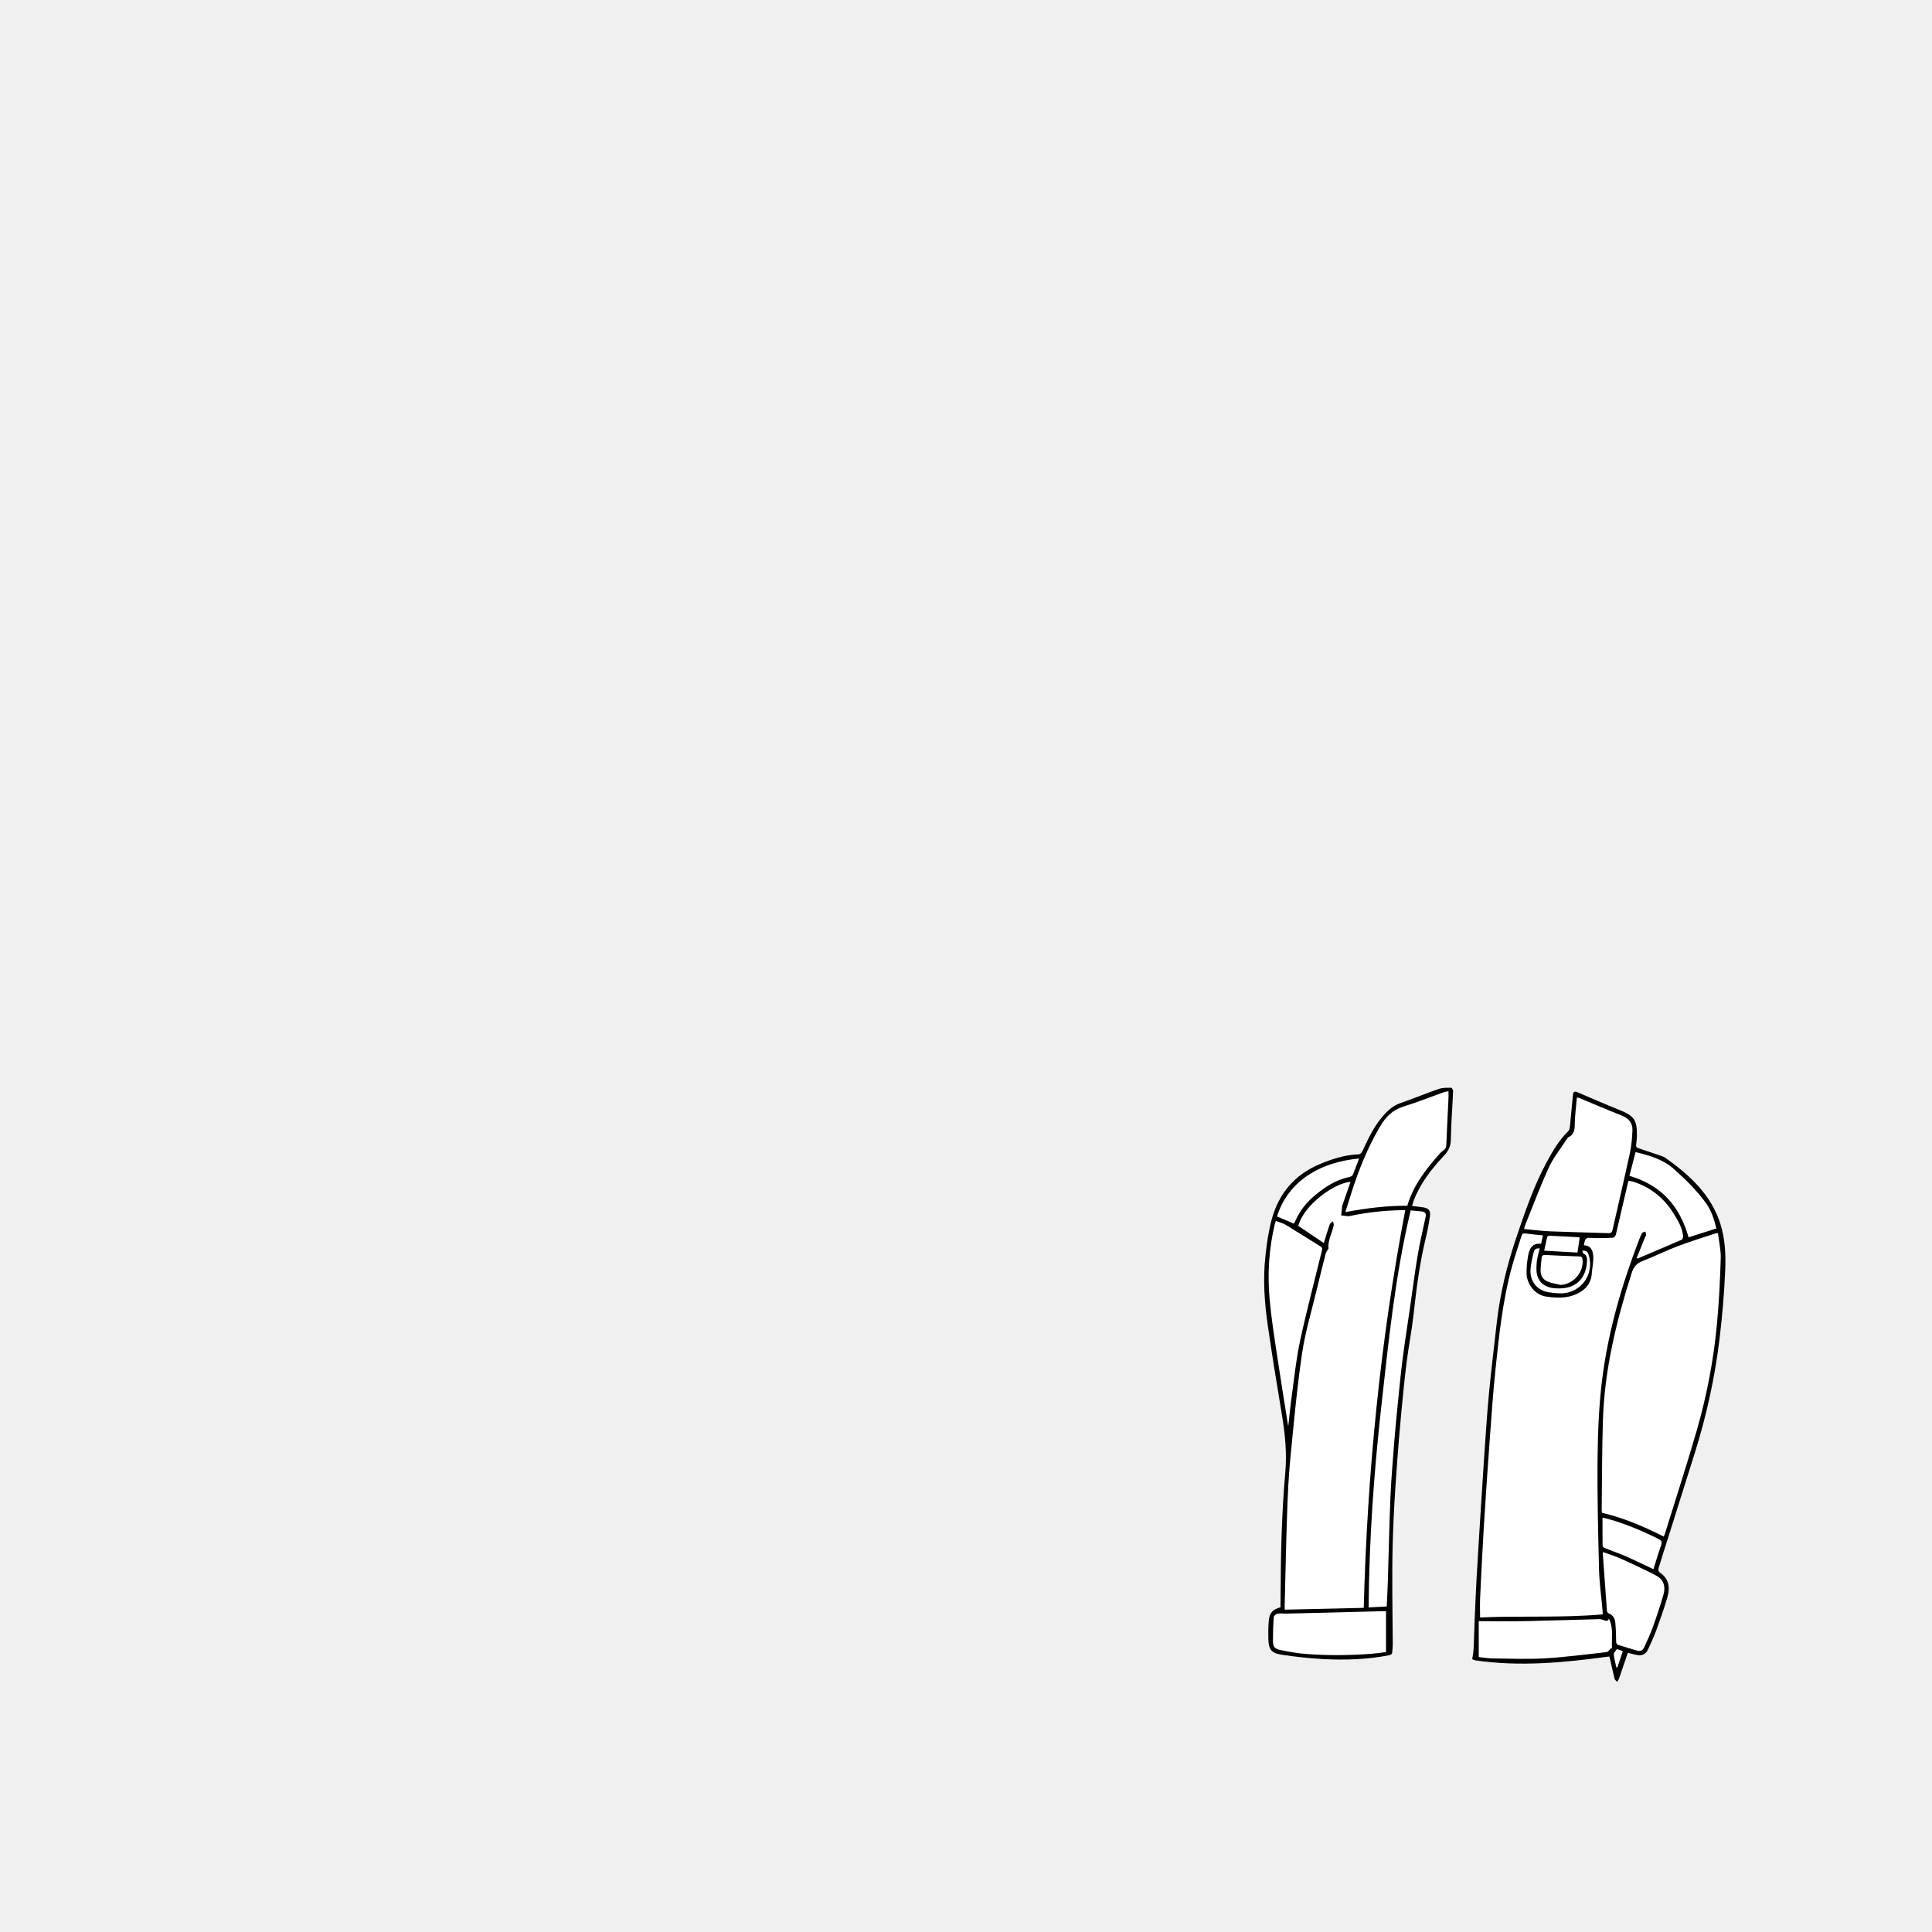
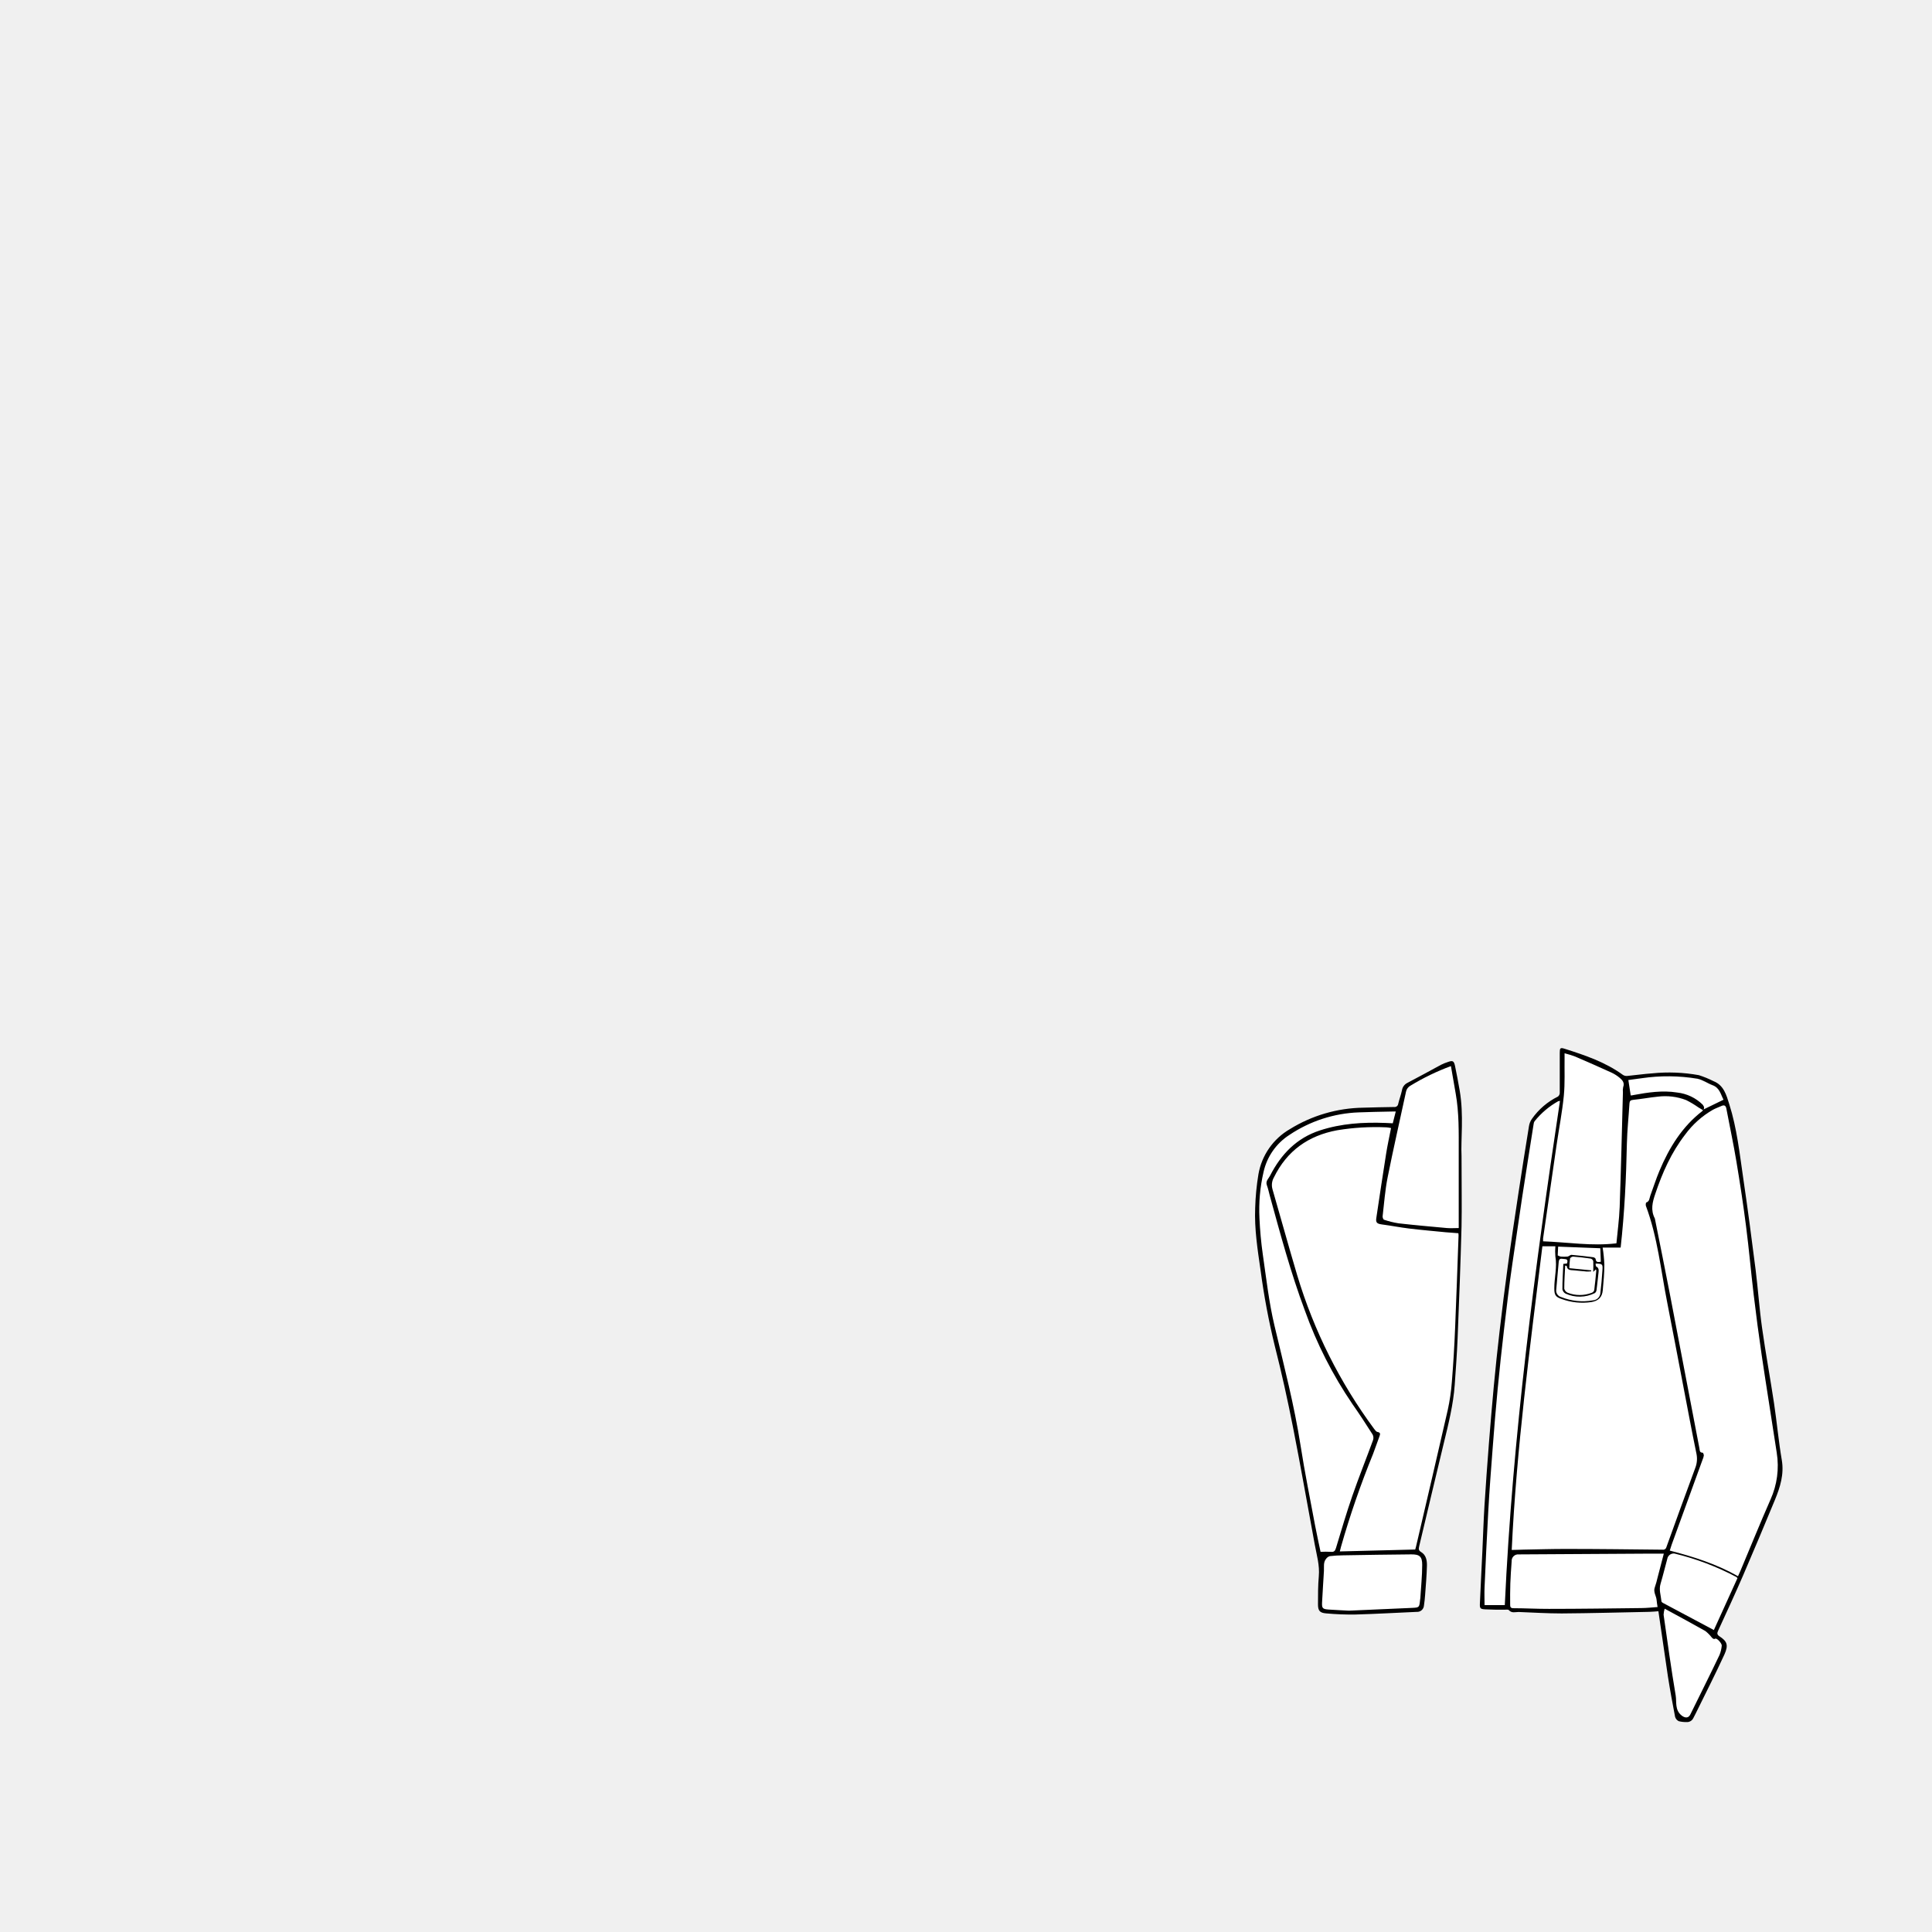
- <svg xmlns="http://www.w3.org/2000/svg" id="_무스탕" data-name="무스탕" viewBox="0 0 595.2 595.2">
+ <svg xmlns="http://www.w3.org/2000/svg" id="무스탕_이미지" data-name="무스탕 이미지" viewBox="0 0 595.2 595.2">
  <defs>
-     <style>
-       .cls-1 {
-         fill: #fff;
-       }
-     </style>
+     <style>.cls-1{fill:#fff;}</style>
  </defs>
-   <g id="_가죽" data-name="가죽">
-     <path class="cls-1" d="M475.33,380.58c-.2,.93-.37,1.71-.57,2.6-2.88-.33-3.65,1.67-4.03,3.87-.3,1.75-.48,3.56-.44,5.33,.07,2.8,2.22,6.52,6.17,7.07,3.14,.43,6.19,.57,9.16-.78,2.76-1.25,4.52-3.2,4.76-6.34,.14-1.78,.55-3.56,.45-5.32-.09-1.64-.64-3.3-2.91-3.37,.17-.69,.24-1.26,.47-1.74,.13-.27,.55-.55,.84-.56,.95-.04,1.91,.09,2.87,.08,1.63,0,3.26-.01,4.88-.14,.3-.02,.72-.56,.81-.93,1.26-5.28,2.47-10.57,3.69-15.85,.05-.23,.15-.44,.26-.76,.5,.1,.97,.16,1.41,.3,5.54,1.77,9.7,5.24,12.68,10.19,1.24,2.06,2.47,4.12,2.69,6.58,.03,.37-.17,.99-.44,1.11-4.46,1.95-8.95,3.83-13.43,5.73-.06,.03-.15,0-.49,0,.92-2.28,1.81-4.47,2.7-6.67,.07-.18,.29-.35,.28-.51-.03-.36-.17-.71-.26-1.06-.33,.13-.82,.17-.97,.42-.39,.64-.67,1.36-.94,2.06-5.29,13.75-9.42,27.86-11.32,42.47-1.05,8.05-1.39,16.24-1.48,24.37-.14,11.54,.16,23.08,.44,34.62,.1,4.18,.7,8.35,1.06,12.52,.04,.47,.06,.94,.09,1.47-12.69,1.13-25.31,.38-37.79,.96,0-2.07-.08-4.07,.01-6.07,.35-7.3,.69-14.6,1.14-21.89,.55-9,1.17-18,1.83-27,.53-7.16,1.01-14.33,1.76-21.48,1.11-10.55,2.2-21.12,5-31.4,.89-3.27,2.02-6.48,3.01-9.72,.2-.66,.48-.86,1.19-.75,1.76,.25,3.54,.39,5.41,.58Z" />
-     <path class="cls-1" d="M529.24,379.86c.31,2.66,.93,5.27,.85,7.86-.2,6.61-.53,13.24-1.13,19.82-1.02,11.27-3.14,22.37-6.28,33.23-3.08,10.65-6.51,21.2-9.8,31.79-.08,.26-.21,.51-.35,.83-6.1-3.08-12.31-5.76-19-7.32-.04-.28-.12-.55-.12-.81,.11-9.26,.09-18.53,.38-27.78,.49-15.57,4.15-30.54,8.86-45.3,.6-1.89,1.53-2.98,3.37-3.69,3.64-1.41,7.15-3.17,10.8-4.56,3.81-1.45,7.73-2.64,11.6-3.93,.18-.06,.38-.07,.79-.13Z" />
-     <path class="cls-1" d="M528.78,378.46c-2.95,.94-5.78,1.84-8.59,2.73-2.66-9.56-8.39-16.09-18.22-18.94,.62-2.39,1.23-4.76,1.87-7.23-.02,0,.1-.08,.19-.06,4.24,1.05,8.39,2.24,11.76,5.28,3.54,3.19,6.93,6.49,9.74,10.36,1.68,2.31,2.5,4.96,3.24,7.86Z" />
-     <path class="cls-1" d="M509.4,483.42c-2.91-1.37-5.66-2.73-8.47-3.96-2.11-.92-4.3-1.66-6.44-2.52-.31-.12-.75-.46-.76-.7-.05-2.86-.03-5.73-.03-8.66,.23,.03,.55,.04,.84,.11,5.74,1.49,11.16,3.8,16.46,6.42,.94,.46,1.1,.96,.75,1.95-.84,2.36-1.54,4.77-2.35,7.35Z" />
-     <path class="cls-1" d="M480.78,395.86c-1.26-.31-2.56-.52-3.78-.96-1.64-.59-2.43-1.89-2.38-3.63,.04-1.23,.2-2.46,.31-3.69,.07-.72,.42-1,1.19-.96,3.46,.19,6.91,.33,10.37,.45,.61,.02,.94,.14,1.04,.82,.56,3.93-2.75,7.78-6.75,7.97Z" />
-     <path class="cls-1" d="M474.37,384.57c-.27,1.09-.59,2.18-.78,3.28-.16,.9-.21,1.82-.23,2.74-.1,3.8,1.95,6.02,5.78,6.29,.24,.02,.48,.02,.72,.03,5.49,.2,8.84-2.9,9.07-8.45,.04-.87-.01-1.76-1.03-2.23-.21-.1-.27-.54-.44-.91,1.13-.13,1.65,.24,1.95,1.15,2.07,6.4-2.8,12.54-9.5,11.94-.95-.08-1.91-.14-2.85-.31-3.67-.65-5.87-3.52-5.51-7.31,.16-1.65,.51-3.3,.93-4.91,.3-1.15,.69-1.31,1.9-1.32Z" />
-     <path class="cls-1" d="M486.69,381.31c-.22,1.46-.44,2.9-.69,4.58-3.34-.19-6.7-.38-10.26-.58,.32-1.49,.59-2.88,.93-4.25,.04-.17,.41-.38,.62-.37,3.03,.13,6.06,.29,9.09,.46,.1,0,.2,.1,.32,.16Z" />
-     <path class="cls-1" d="M497.96,513.69c-.28-1.35-.68-2.7-.79-4.06-.04-.49,.62-1.04,.99-1.6,.61,.23,1.16,.44,1.8,.68-.58,1.72-1.13,3.36-1.69,5.01-.1,0-.21-.01-.31-.02Z" />
-     <path class="cls-1" d="M416.06,364.09c-.87,2.5-1.69,4.87-2.52,7.23-.01,.04-.05,.07-.06,.1-.1,1-.2,2-.31,3.01,.91,.08,1.86,.37,2.71,.19,5.17-1.1,10.39-1.68,15.67-1.78,.47,0,.94,0,1.36,0-7.7,40.46-11.72,81.2-12.79,122.51-8.06,.19-16.1,.37-24.36,.56,0-.59-.01-1.05,0-1.51,.24-9.42,.42-18.84,.75-28.26,.19-5.54,.43-11.1,.97-16.62,1.06-10.87,2.05-21.76,3.63-32.56,.99-6.73,3.01-13.3,4.59-19.94,.86-3.61,1.77-7.21,2.69-10.8,.11-.43,.41-.82,.63-1.22,.07-.14,.25-.27,.24-.39-.27-2.53,1.1-4.68,1.59-7.02,.09-.41-.13-.89-.2-1.33-.35,.31-.88,.55-1.01,.94-.66,1.87-1.21,3.79-1.82,5.77-2.66-1.79-5.26-3.54-7.87-5.3,1.75-6.55,11.24-13.28,16.09-13.57Z" />
-     <path class="cls-1" d="M434.59,372.89c1.24,.12,2.31,.21,3.38,.31,1.06,.1,1.46,.65,1.24,1.71-.84,3.94-1.78,7.86-2.45,11.83-.91,5.42-1.6,10.89-2.39,16.33-.77,5.29-1.61,10.57-2.28,15.87-.63,4.99-1.09,9.99-1.6,14.99-.37,3.69-.73,7.39-1.01,11.09-.42,5.41-.89,10.82-1.11,16.25-.36,8.66-.53,17.32-.8,25.98-.08,2.5-.22,5.01-.34,7.67-1.89,.1-3.62,.19-5.59,.29,.17-20.64,1.59-41.07,3.86-61.45,2.27-20.37,4.3-40.78,9.1-60.87Z" />
-     <path class="cls-1" d="M396.8,439.09c-1.15-7.28-2.35-14.56-3.43-21.86-.85-5.76-1.76-11.52-2.27-17.31-.66-7.63-.15-15.23,1.59-22.72,.07-.3,.2-.59,.37-1.06,1.04,.4,2.12,.64,3.01,1.18,3.62,2.18,7.17,4.46,10.77,6.68,.65,.4,.5,.88,.36,1.44-2.26,9.22-4.69,18.4-6.69,27.67-1.22,5.67-1.8,11.49-2.6,17.25-.41,2.92-.68,5.86-1.01,8.79-.04-.02-.07-.04-.11-.07Z" />
-     <path class="cls-1" d="M418.68,356.9c-.71,1.89-1.28,3.5-1.96,5.06-.14,.31-.67,.56-1.06,.64-4.19,.88-7.62,3.13-10.83,5.86-2.45,2.08-4.36,4.54-5.69,7.45-.16,.35-.35,.7-.53,1.05-1.74-.73-3.42-1.44-5.22-2.2,1.55-5.01,4.57-9.19,8.89-12.24,4.79-3.38,10.3-5.04,16.38-5.62Z" />
+   <g id="색">
+     <path class="cls-1" d="M524.62,341.94c-.06.13-.09.31-.19.39-6.28,4.82-10.24,11.32-13.27,18.47-1.06,2.5-1.86,5.1-2.81,7.64-.29.77-.21,1.77-1.28,2.12-.12,0-.18.67-.08,1,3.67,9.71,4.64,20,6.63,30.09,1.6,8.1,3.12,16.22,4.68,24.33,1.4,7.29,2.75,14.59,4.25,21.86a7.69,7.69,0,0,1-.35,4.48c-3,8.12-6,16.27-8.9,24.42a1,1,0,0,1-1.13.76c-9.86-.1-19.72-.2-29.58-.23-4.43,0-8.87.13-13.3.21-1.18,0-2.35.06-3.64.1,1.41-31.14,5.61-62.3,9.45-93.55h4a18.29,18.29,0,0,0,0,3.06c.59,3.31-.3,6.55-.32,9.83,0,2.05.34,2.72,2.31,3.37a18.69,18.69,0,0,0,9.08.92c2.18-.36,3.34-1.47,3.53-3.65.24-2.62.46-5.25.49-7.88a46.35,46.35,0,0,0-.53-5.26h5.55c1.2-10.83,1.7-21.42,1.92-32,.09-4.14.54-8.28.8-12.42.05-.71.28-1,1.06-1.08,2.58-.29,5.13-.78,7.7-1a18,18,0,0,1,8.72,1.07,29,29,0,0,1,3.76,2.25c.46.29.94.56,1.41.84Z" />
+     <path class="cls-1" d="M535.42,485.59c-6.62-3.76-13.68-6-21-7.91.23-.7.38-1.26.58-1.81q4.77-13.11,9.53-26.22a4.92,4.92,0,0,0,.38-1.26c0-.3-.22-.87-.35-.87-1,0-.9-.75-1-1.32q-4.57-23.81-9.12-47.61c-1.48-7.68-3-15.34-4.57-23a1.55,1.55,0,0,0-.05-.23c-1.36-2.56-.74-5,.14-7.59,2.22-6.5,4.94-12.73,9.17-18.21a27.58,27.58,0,0,1,8.6-7.7c.83-.45,1.75-.77,2.62-1.16s1.33-.13,1.51.82c1,5.4,2.18,10.79,3.08,16.21,1.12,6.69,2.14,13.4,3,20.13.9,7,1.5,14,2.34,21q1.14,9.51,2.52,19c1.47,9.9,3.08,19.78,4.58,29.68A25.3,25.3,0,0,1,545.46,462c-3.22,7.26-6.2,14.63-9.28,22C536,484.42,535.73,484.91,535.42,485.59Z" />
+     <path class="cls-1" d="M482,324.48a30.68,30.68,0,0,1,3.3,1q5.61,2.4,11.16,4.93A11.44,11.44,0,0,1,499,332c.86.72,1.61,1.54,1.1,2.88a5.12,5.12,0,0,0-.08,1.67c-.34,11.77-.61,23.55-1,35.32-.14,3.73-.66,7.46-1,11.14-7.57.91-15-.34-22.6-.62a6.59,6.59,0,0,1,0-.89q2.07-14.4,4.16-28.8c.74-5.06,1.73-10.08,2.23-15.16.38-3.88.17-7.82.23-11.73Z" />
+     <path class="cls-1" d="M480.59,339.16c-7.75,51.61-14.61,103.23-16.94,155.33h-6.24c0-1.91-.07-3.69,0-5.46.35-7.86.7-15.72,1.15-23.57.37-6.45.86-12.9,1.35-19.35.46-6.05.95-12.09,1.53-18.13q.89-9.36,2-18.69,1.18-10,2.55-20.06c.93-6.8,1.94-13.58,3-20.37,1.14-7.49,2.34-15,3.52-22.46a2,2,0,0,1,.33-1,24.87,24.87,0,0,1,7.27-6.15A2.52,2.52,0,0,1,480.59,339.16Z" />
+     <path class="cls-1" d="M512.6,478.64l-1.92,7.25a27.61,27.61,0,0,1-.85,3c-.59,1.51.5,2.73.56,4.12,0,.63.17,1.25.28,2-1.72.11-3.37.3-5,.32-9.49.11-19,.21-28.48.25-3.66,0-7.32-.17-11-.21-.92,0-.94-.57-.94-1.17,0-2.16,0-4.32.05-6.47s.25-4.54.41-6.81a2,2,0,0,1,2.22-2.08l38.89-.23Z" />
+     <path class="cls-1" d="M528,502.18c-5.33-2.84-10.52-5.6-15.71-8.38-.19-.1-.42-.31-.44-.49-.17-1.8-.84-3.56-.27-5.43.79-2.63,1.43-5.31,2.16-8a2,2,0,0,1,2.14-1.28,81,81,0,0,1,19.09,7.24c.06,0,.1.12.3.33Z" />
+     <path class="cls-1" d="M512.81,495.57c4.46,2.44,8.5,4.6,12.48,6.87a10.76,10.76,0,0,1,2,2c.3.31.43.71,1.09.38s2.1,1.48,2,2.16a9.88,9.88,0,0,1-.69,2.87c-3,6.14-6,12.25-9,18.35-.61,1.24-1.72,1.07-2.74.24-2.07-1.71-1.43-4.11-1.77-6.16-1.4-8.25-2.53-16.55-3.72-24.83A7.34,7.34,0,0,1,512.81,495.57Z" />
+     <path class="cls-1" d="M524.65,342c.55-.58.3-1-.17-1.53a13.3,13.3,0,0,0-7.85-3.73c-4.56-.73-9.05,0-13.53.79-.27.05-.54.07-.79.1l-.73-4.75c1.33-.18,2.74-.39,4.15-.56a55.35,55.35,0,0,1,17.14.16c1.62.31,3.09,1.37,4.67,2,2.19.8,2.51,2.86,3.37,4.47l-6.29,3.07Z" />
+     <path class="cls-1" d="M490.77,391.84l.72-.78c.08.13.18.23.17.32-.2,2-.38,4.05-.64,6.07a1.24,1.24,0,0,1-.72.8,10.25,10.25,0,0,1-7.47,0,1.8,1.8,0,0,1-1.05-1.25c0-2.34.16-4.69.28-7.11.23.05.5.07.5.12.15,1.33,1.17,1.25,2.1,1.33,1.36.11,2.7.27,4.06.38a12.34,12.34,0,0,0,1.35-.07v-.3l-6.73-.66a25.9,25.9,0,0,1,.23-3c0-.25.62-.6.92-.57q2.75.21,5.47.61a1.13,1.13,0,0,1,.76.8C490.83,389.55,490.77,390.58,490.77,391.84Z" />
+     <path class="cls-1" d="M482.68,389.25l-1.12.11c-.11,2.63-.27,5.22-.28,7.81a1.88,1.88,0,0,0,1,1.35,10.5,10.5,0,0,0,9-.18,1.41,1.41,0,0,0,.51-.95c.23-1.74.4-3.49.6-5.23.08-.76.2-1.5-.69-2-.17-.09-.14-.58-.2-.91,2.07,0,2.24.14,2.12,1.95-.15,2.47-.38,4.93-.67,7.39a2.45,2.45,0,0,1-2.27,2,17.86,17.86,0,0,1-9.75-1,2.09,2.09,0,0,1-1.55-2.38q.42-4.23.76-8.47c.11-1.41,1.08-.91,1.86-.88C483,387.92,482.89,388.51,482.68,389.25Z" />
+     <path class="cls-1" d="M492.94,384.55l.2,4.19c-.72.07-1.49.34-1.61-.87,0-.21-.49-.49-.77-.53-2.22-.28-4.43-.55-6.65-.73-.39,0-.8.48-1.23.53a10.84,10.84,0,0,1-2.13,0,3.63,3.63,0,0,1-.9-.37l.13-2.7Z" />
+     <path class="cls-1" d="M449.29,379.92a5.74,5.74,0,0,1,0,.65c-.35,9.58-.65,19.16-1.07,28.73q-.36,8.26-1,16.5a62.33,62.33,0,0,1-1.27,8.63c-3.19,14-6.48,28-9.74,41.95-.08.38-.21.76-.27,1l-23.24.59c.16-.63.27-1.08.39-1.52A275,275,0,0,1,423,447.93c.72-1.82,1.36-3.67,2-5.5.25-.67.28-1.12-.64-1.28-.37-.06-.73-.55-1-.91a154.06,154.06,0,0,1-23.71-47.31c-2.61-8.85-5.07-17.73-7.64-26.58a4.74,4.74,0,0,1,.46-3.65c4-8.18,10.58-12.85,19.48-14.5a73.14,73.14,0,0,1,15.14-.9,10.36,10.36,0,0,1,1.46.22c-.53,2.7-1.11,5.3-1.52,7.93-1,6.54-2,13.1-3,19.65-.23,1.57.18,1.91,1.73,2.12,2.81.37,5.59.92,8.4,1.26,3.72.45,7.46.77,11.19,1.14C446.64,379.74,447.91,379.81,449.29,379.92Z" />
+     <path class="cls-1" d="M430,342.43l-1,3.64-2.3-.11c-6.82-.26-13.54.16-20.1,2.29-7.24,2.35-12,7.35-15.38,13.91-.48.95-1.46,1.68-1,3,.39,1,.61,2.15.9,3.22,3.27,11.89,6.47,23.81,10.8,35.37a127.1,127.1,0,0,0,14.7,28.84c2.15,3.07,4.2,6.23,6.22,9.39a2.21,2.21,0,0,1,.13,1.73c-2.1,5.74-4.38,11.41-6.38,17.18-1.84,5.31-3.42,10.71-5.05,16.1-.27.88-.62,1.23-1.56,1.13a30.12,30.12,0,0,0-3.18,0c-.53-2.54-1.16-5.33-1.69-8.14-1.52-8.16-3.18-16.29-4.45-24.49-1.95-12.52-5.14-24.75-8.06-37.06-1.7-7.15-2.52-14.53-3.58-21.83-.54-3.74-.88-7.53-1.05-11.32a51.43,51.43,0,0,1,1.23-14.15,18.26,18.26,0,0,1,8-11.47,41,41,0,0,1,21.36-6.93c3.39-.14,6.78-.18,10.18-.26Z" />
+     <path class="cls-1" d="M447,328.45c.51,3,1,5.74,1.47,8.52,1.05,5.93.94,11.91.93,17.9,0,7.26,0,14.53,0,21.8v1.7c-1.29,0-2.47.09-3.64,0-5-.44-9.92-.89-14.87-1.45a26.51,26.51,0,0,1-4.51-1.11c-.23-.07-.47-.68-.44-1,.47-4,.76-8,1.54-12,1.76-8.84,3.78-17.62,5.67-26.43a2.74,2.74,0,0,1,1.43-1.91A71.48,71.48,0,0,1,447,328.45Z" />
+     <path class="cls-1" d="M415.57,496.21c-2.26-.12-4.29-.19-6.32-.35-1.77-.14-2-.41-2-2.13.15-3.26.41-6.52.58-9.78.07-1.3-.25-2.66.7-3.77a2.12,2.12,0,0,1,1.13-.78,40.32,40.32,0,0,1,4.12-.25c7-.11,14-.24,20.95-.29,2.57,0,3.39.66,3.38,3.24,0,3.42-.37,6.84-.58,10.26,0,.2-.06.39-.08.59-.24,2.25-.24,2.3-2.44,2.4C428.49,495.66,421.92,495.94,415.57,496.21Z" />
  </g>
-   <g id="_털" data-name="털">
-     <path class="cls-1" d="M469.54,378.64c.09-.38,.11-.66,.21-.91,2.44-6.03,4.7-12.14,7.41-18.04,1.4-3.05,3.58-5.74,5.42-8.58,.19-.3,.41-.65,.71-.8,2-1.01,1.81-2.81,1.87-4.63,.09-2.5,.41-5,.64-7.56,.33,.07,.53,.08,.7,.15,4.31,1.78,8.6,3.64,12.95,5.34,2.25,.87,3.58,2.33,3.47,4.73-.1,2.33-.31,4.68-.8,6.95-1.7,7.87-3.55,15.71-5.32,23.57-.18,.79-.46,1.1-1.34,1.07-5.92-.22-11.85-.32-17.78-.56-2.69-.11-5.38-.46-8.14-.71Z" />
-     <path class="cls-1" d="M455.55,510.5v-11.06c5.05,0,9.87,.08,14.69-.02,7.5-.15,14.99-.43,22.49-.61,.53-.01,1.08,.25,1.61,.41,.58,.18,1.09,.24,1.3-.58,1.56,2.97,.73,6.17,.98,9.26-.11-.05-.22-.09-.33-.14-.28,.33-.53,.69-.86,.97-.2,.17-.5,.26-.77,.28-6.18,.66-12.35,1.52-18.55,1.88-5.36,.31-10.76,.09-16.15,.03-1.54-.02-3.07-.29-4.42-.42Z" />
-     <path class="cls-1" d="M493.92,478.15c1.82,.67,3.67,1.26,5.44,2.04,2.85,1.25,5.65,2.62,8.46,3.96,.98,.47,1.96,.97,2.9,1.53,1.68,1,2.48,2.99,1.81,5.4-.97,3.45-2.13,6.85-3.33,10.23-.71,1.99-1.65,3.89-2.49,5.84-.59,1.37-1.18,1.7-2.62,1.3-1.8-.5-3.58-1.12-5.38-1.64-.66-.19-.81-.52-.81-1.19-.01-1.91-.07-3.83-.26-5.73-.12-1.28-.74-2.34-2.06-2.86-.25-.1-.5-.52-.52-.81-.45-5.89-.86-11.78-1.28-17.66,0-.07,.05-.15,.15-.41Z" />
-     <path class="cls-1" d="M433.56,371.44c-6.42-.04-12.69,.77-19.09,1.96,.63-2.02,1.25-4.02,1.88-6.01,2.17-6.83,4.83-13.44,8.4-19.67,.16-.28,.34-.54,.5-.82,1.67-2.89,3.86-5.02,7.2-6.05,4.22-1.3,8.33-2.95,12.5-4.44,.37-.13,.77-.14,1.3-.23,0,.71,.02,1.33,0,1.95-.22,4.82-.47,9.65-.67,14.47-.03,.78-.19,1.33-.89,1.79-.65,.44-1.2,1.05-1.72,1.65-3.99,4.56-7.63,9.34-9.41,15.39Z" />
-     <path class="cls-1" d="M427,496.36v12.6c-1.49,.17-3.05,.41-4.62,.53-6.85,.5-13.71,.57-20.56,0-2.45-.21-4.9-.65-7.31-1.16-1.89-.39-2.35-1.01-2.35-2.9,0-2.42,.08-4.85,.25-7.27,.03-.38,.71-.95,1.16-1.03,.91-.15,1.87,0,2.81-.03,9.81-.24,19.62-.49,29.42-.74,.35,0,.7,0,1.2,0Z" />
-   </g>
-   <g id="_선" data-name="선">
-     <path d="M495.79,510.32c-13.78,1.87-27.52,3.23-41.36,1.18-.41-.06-.79-.33-.87-.37,.17-1.2,.38-2.2,.43-3.21,.13-2.75,.18-5.51,.29-8.26,.19-4.61,.38-9.22,.64-13.82,.43-7.53,.91-15.06,1.38-22.59,.32-5.18,.65-10.36,1.01-15.53,.44-6.25,.83-12.51,1.43-18.74,.69-7.19,1.57-14.35,2.38-21.53,1.03-9.04,3.18-17.81,6.09-26.42,2.67-7.89,5.37-15.77,9.34-23.11,1.83-3.39,3.83-6.74,6.63-9.49,.31-.31,.43-.91,.48-1.39,.33-3.25,.63-6.51,.93-9.77,.08-.91,.45-1.17,1.35-.79,4.29,1.84,8.57,3.7,12.9,5.44,4.61,1.86,5.53,3.1,5.45,8.05-.01,.87-.11,1.75-.23,2.62-.09,.67,.1,.96,.79,1.18,2.58,.82,5.13,1.74,7.69,2.62,.11,.04,.22,.09,.32,.16,7.45,5.3,14.15,11.25,17.09,20.32,1.53,4.71,1.75,9.65,1.54,14.51-.31,7.17-.92,14.34-1.79,21.46-1.45,11.78-3.99,23.35-7.55,34.69-2.79,8.87-5.58,17.74-8.37,26.61-.95,3-1.92,6-2.82,9.01-.11,.36,0,1.04,.24,1.2,2.89,1.86,3.38,4.58,2.52,7.57-1,3.48-2.22,6.91-3.46,10.32-.72,1.99-1.64,3.9-2.5,5.83-.65,1.47-1.79,2.09-3.37,1.81-.97-.18-1.93-.46-2.9-.69-.91,2.68-1.79,5.31-2.7,7.93-.12,.36-.39,.67-.59,1-.27-.31-.7-.58-.79-.94-.5-1.97-.92-3.96-1.37-5.95-.07-.3-.17-.6-.26-.9Zm-20.46-129.74c-1.86-.19-3.64-.33-5.41-.58-.72-.1-.99,.1-1.19,.75-.99,3.25-2.12,6.45-3.01,9.72-2.8,10.28-3.89,20.85-5,31.4-.75,7.14-1.24,14.31-1.76,21.48-.66,9-1.28,18-1.83,27-.45,7.29-.8,14.59-1.14,21.89-.09,2-.01,4-.01,6.07,12.48-.58,25.1,.17,37.79-.96-.03-.53-.05-1-.09-1.47-.37-4.17-.96-8.34-1.06-12.52-.28-11.54-.58-23.08-.44-34.62,.1-8.13,.44-16.31,1.48-24.37,1.9-14.62,6.03-28.72,11.32-42.47,.27-.71,.55-1.42,.94-2.06,.15-.25,.64-.28,.97-.42,.09,.35,.23,.7,.26,1.06,.01,.16-.2,.33-.28,.51-.89,2.19-1.78,4.38-2.7,6.67,.34,0,.43,.02,.49,0,4.48-1.9,8.97-3.78,13.43-5.73,.27-.12,.47-.74,.44-1.11-.22-2.46-1.45-4.52-2.69-6.58-2.99-4.96-7.15-8.43-12.68-10.19-.44-.14-.91-.2-1.41-.3-.11,.32-.21,.53-.26,.76-1.23,5.29-2.44,10.57-3.69,15.85-.09,.37-.51,.91-.81,.93-1.62,.12-3.25,.13-4.88,.14-.96,0-1.92-.12-2.87-.08-.3,.01-.71,.29-.84,.56-.24,.49-.3,1.06-.47,1.74,2.27,.06,2.82,1.73,2.91,3.37,.1,1.76-.32,3.54-.45,5.32-.24,3.14-2,5.09-4.76,6.34-2.97,1.35-6.02,1.21-9.16,.78-3.96-.55-6.11-4.27-6.17-7.07-.04-1.77,.14-3.58,.44-5.33,.38-2.2,1.15-4.2,4.03-3.87,.19-.89,.36-1.66,.57-2.6Zm53.91-.72c-.41,.07-.61,.07-.79,.13-3.87,1.3-7.79,2.48-11.6,3.93-3.65,1.39-7.16,3.15-10.8,4.56-1.84,.71-2.76,1.8-3.37,3.69-4.71,14.76-8.37,29.74-8.86,45.3-.29,9.26-.27,18.52-.38,27.78,0,.27,.07,.54,.12,.81,6.69,1.56,12.9,4.24,19,7.32,.14-.32,.26-.57,.35-.83,3.28-10.59,6.72-21.14,9.8-31.79,3.14-10.86,5.25-21.96,6.28-33.23,.6-6.59,.93-13.21,1.13-19.82,.08-2.59-.54-5.2-.85-7.86Zm-59.7-1.22c2.76,.25,5.45,.6,8.14,.71,5.92,.24,11.85,.35,17.78,.56,.89,.03,1.17-.28,1.34-1.07,1.77-7.86,3.62-15.7,5.32-23.57,.49-2.27,.7-4.63,.8-6.95,.11-2.4-1.22-3.85-3.47-4.73-4.35-1.69-8.63-3.55-12.95-5.34-.17-.07-.37-.08-.7-.15-.23,2.56-.55,5.06-.64,7.56-.06,1.82,.13,3.62-1.87,4.63-.3,.15-.51,.5-.71,.8-1.84,2.84-4.02,5.53-5.42,8.58-2.71,5.9-4.97,12.01-7.41,18.04-.1,.25-.13,.53-.21,.91Zm-13.99,131.86c1.35,.14,2.89,.41,4.42,.42,5.38,.06,10.78,.28,16.15-.03,6.2-.36,12.37-1.22,18.55-1.88,.27-.03,.57-.12,.77-.28,.32-.28,.58-.64,.86-.97,.11,.05,.22,.09,.33,.14-.25-3.09,.58-6.29-.98-9.26-.22,.82-.72,.75-1.3,.58-.53-.16-1.08-.42-1.61-.41-7.5,.19-14.99,.46-22.49,.61-4.82,.1-9.64,.02-14.69,.02v11.06Zm38.37-32.35c-.1,.26-.16,.34-.15,.41,.42,5.89,.83,11.78,1.28,17.66,.02,.29,.28,.71,.52,.81,1.32,.52,1.94,1.57,2.06,2.86,.18,1.9,.24,3.82,.26,5.73,0,.67,.15,1,.81,1.19,1.8,.52,3.57,1.13,5.38,1.64,1.44,.4,2.02,.07,2.62-1.3,.84-1.94,1.78-3.85,2.49-5.84,1.2-3.38,2.36-6.78,3.33-10.23,.67-2.41-.13-4.4-1.81-5.4-.94-.56-1.91-1.06-2.9-1.53-2.81-1.34-5.61-2.71-8.46-3.96-1.77-.78-3.63-1.37-5.44-2.04Zm34.86-99.69c-.74-2.9-1.56-5.55-3.24-7.86-2.81-3.87-6.2-7.17-9.74-10.36-3.37-3.04-7.53-4.23-11.76-5.28-.09-.02-.21,.07-.19,.06-.64,2.46-1.25,4.84-1.87,7.23,9.83,2.85,15.55,9.38,18.22,18.94,2.8-.89,5.64-1.79,8.59-2.73Zm-19.39,104.97c.81-2.58,1.51-4.99,2.35-7.35,.35-.99,.19-1.49-.75-1.95-5.3-2.62-10.72-4.93-16.46-6.42-.3-.08-.61-.08-.84-.11,0,2.93-.02,5.8,.03,8.66,0,.24,.45,.58,.76,.7,2.14,.86,4.33,1.59,6.44,2.52,2.81,1.23,5.55,2.59,8.47,3.96Zm-28.62-87.57c4-.19,7.31-4.04,6.75-7.97-.1-.68-.43-.8-1.04-.82-3.46-.12-6.92-.26-10.37-.45-.77-.04-1.12,.24-1.19,.96-.11,1.23-.27,2.46-.31,3.69-.05,1.73,.74,3.04,2.38,3.63,1.22,.44,2.52,.65,3.78,.96Zm-6.41-11.29c-1.21,.01-1.6,.17-1.9,1.32-.42,1.61-.77,3.26-.93,4.91-.36,3.79,1.85,6.66,5.51,7.31,.94,.17,1.9,.23,2.85,.31,6.71,.6,11.57-5.54,9.5-11.94-.3-.91-.82-1.29-1.95-1.15,.17,.37,.22,.81,.44,.91,1.01,.46,1.06,1.36,1.03,2.23-.23,5.55-3.58,8.65-9.07,8.45-.24,0-.48-.01-.72-.03-3.83-.27-5.88-2.49-5.78-6.29,.02-.91,.07-1.84,.23-2.74,.2-1.11,.52-2.19,.78-3.29Zm12.32-3.26c-.12-.06-.22-.15-.32-.16-3.03-.16-6.06-.33-9.09-.46-.21,0-.58,.2-.62,.37-.34,1.37-.61,2.76-.93,4.25,3.56,.2,6.93,.39,10.26,.58,.25-1.68,.47-3.12,.69-4.58Zm11.27,132.38c.1,0,.21,.01,.31,.02,.55-1.65,1.11-3.29,1.69-5.01-.63-.24-1.18-.44-1.8-.68-.37,.56-1.03,1.11-.99,1.6,.11,1.37,.51,2.71,.79,4.06Z" />
-     <path d="M435,371.51c1.17,.15,2.18,.28,3.2,.41,1.83,.22,2.59,.94,2.33,2.76-.36,2.6-.91,5.18-1.52,7.74-1.75,7.43-2.69,14.98-3.53,22.56-.55,4.95-1.53,9.85-2.15,14.8-.64,5.06-1.13,10.15-1.61,15.23-.48,5.12-.92,10.25-1.29,15.39-.42,5.81-.83,11.63-1.09,17.45-.25,5.38-.39,10.78-.41,16.17-.03,7.42,.1,14.85,.14,22.27,0,1.02-.06,2.04-.21,3.04-.04,.24-.52,.53-.84,.59-6.78,1.34-13.64,1.56-20.5,1.19-4.25-.23-8.5-.7-12.71-1.34-3.18-.48-4-1.67-4.07-4.91-.04-1.91-.03-3.84,.16-5.74,.21-2.26,1.24-3.32,3.59-3.97,0-.39,0-.81,0-1.24,.1-6.79,.08-13.58,.32-20.36,.23-6.58,.54-13.17,1.14-19.72,.55-6.03-.03-11.93-1.01-17.85-1.52-9.21-3.04-18.42-4.37-27.65-1.01-7-1.51-14.07-.75-21.13,.41-3.88,.95-7.79,1.97-11.54,2.17-8.01,7.11-13.82,14.86-17.05,3.85-1.6,7.78-2.86,12-3,.36-.01,.85-.5,1.03-.88,1.76-3.77,3.49-7.53,6.23-10.74,1.55-1.82,3.22-3.36,5.56-4.17,3.99-1.38,7.9-3.01,11.89-4.38,1.15-.39,2.47-.32,3.72-.33,.2,0,.61,.68,.59,1.04-.22,5.02-.63,10.04-.71,15.07-.04,2.12-.88,3.51-2.25,4.97-3.84,4.09-7.24,8.51-9.24,13.84-.15,.41-.26,.83-.46,1.48Zm-18.94-7.42c-4.85,.3-14.34,7.02-16.09,13.57,2.62,1.76,5.22,3.51,7.87,5.3,.61-1.98,1.16-3.89,1.82-5.77,.13-.38,.66-.63,1.01-.94,.08,.45,.29,.92,.2,1.33-.49,2.35-1.86,4.5-1.59,7.02,.01,.12-.16,.26-.24,.39-.22,.4-.52,.79-.63,1.22-.92,3.59-1.83,7.19-2.69,10.8-1.58,6.64-3.6,13.21-4.59,19.94-1.59,10.8-2.57,21.69-3.63,32.56-.54,5.52-.78,11.07-.97,16.62-.33,9.42-.51,18.84-.75,28.26-.01,.46,0,.92,0,1.51,8.26-.19,16.3-.37,24.36-.56,1.07-41.31,5.08-82.06,12.79-122.51-.41,0-.89,0-1.36,0-5.28,.1-10.5,.68-15.67,1.78-.85,.18-1.8-.12-2.71-.19,.1-1,.2-2.01,.31-3.01,0-.04,.04-.07,.06-.1,.82-2.36,1.64-4.72,2.52-7.23Zm17.5,7.36c1.78-6.05,5.42-10.83,9.41-15.39,.52-.6,1.07-1.21,1.72-1.65,.69-.47,.85-1.02,.89-1.79,.2-4.83,.45-9.65,.67-14.47,.03-.62,0-1.24,0-1.95-.52,.09-.93,.1-1.3,.23-4.17,1.48-8.28,3.14-12.5,4.44-3.34,1.03-5.53,3.16-7.2,6.05-.16,.28-.34,.54-.5,.82-3.57,6.23-6.23,12.85-8.4,19.67-.63,1.99-1.25,3.98-1.88,6.01,6.4-1.19,12.67-1.99,19.09-1.96Zm1.03,1.44c-4.8,20.09-6.83,40.5-9.1,60.87-2.27,20.38-3.69,40.81-3.86,61.45,1.96-.1,3.7-.19,5.59-.29,.12-2.66,.26-5.16,.34-7.67,.27-8.66,.44-17.32,.8-25.98,.23-5.42,.7-10.83,1.11-16.25,.29-3.7,.64-7.39,1.01-11.09,.5-5,.97-10.01,1.6-14.99,.67-5.3,1.51-10.58,2.28-15.87,.79-5.45,1.48-10.91,2.39-16.33,.67-3.97,1.61-7.89,2.45-11.83,.23-1.06-.18-1.61-1.24-1.71-1.07-.1-2.14-.2-3.38-.31Zm-37.79,66.2s.07,.04,.11,.07c.33-2.93,.6-5.87,1.01-8.79,.8-5.76,1.38-11.58,2.6-17.25,2-9.28,4.43-18.46,6.69-27.67,.14-.56,.29-1.04-.36-1.44-3.6-2.21-7.15-4.5-10.77-6.68-.9-.54-1.97-.78-3.01-1.18-.16,.47-.3,.76-.37,1.06-1.75,7.49-2.26,15.09-1.59,22.72,.5,5.79,1.41,11.55,2.27,17.31,1.08,7.29,2.28,14.57,3.43,21.86Zm30.2,57.28c-.49,0-.85,0-1.2,0-9.81,.25-19.61,.5-29.42,.74-.94,.02-1.9-.13-2.81,.03-.45,.08-1.13,.64-1.16,1.03-.18,2.42-.26,4.85-.25,7.27,0,1.89,.47,2.51,2.35,2.9,2.41,.5,4.86,.95,7.31,1.16,6.85,.57,13.7,.51,20.56,0,1.57-.12,3.14-.36,4.62-.53v-12.6Zm-8.32-139.46c-6.09,.59-11.59,2.24-16.38,5.62-4.32,3.05-7.33,7.23-8.89,12.24,1.8,.76,3.47,1.46,5.22,2.2,.18-.35,.36-.69,.53-1.05,1.33-2.92,3.24-5.37,5.69-7.45,3.21-2.72,6.63-4.97,10.83-5.86,.39-.08,.92-.33,1.06-.64,.68-1.56,1.24-3.17,1.96-5.06Z" />
+   <g id="선">
+     <path d="M510.91,496.38c-1,.07-1.94.18-2.85.19-9,.18-18,.43-26.95.49-4.42,0-8.85-.28-13.28-.45-1,0-2.11.44-3-.58-.23-.25-.92-.11-1.4-.12-2,0-3.92,0-5.87-.11-1.55-.09-1.71-.3-1.64-1.84.23-5.35.51-10.69.76-16,.22-4.7.36-9.42.65-14.12.4-6.41.87-12.82,1.37-19.23q.69-8.77,1.5-17.54c.54-5.68,1.12-11.35,1.79-17,.78-6.7,1.61-13.39,2.53-20.07,1-7.39,2.12-14.77,3.23-22.14q1.59-10.49,3.29-20.93a5.29,5.29,0,0,1,.93-2.27,21.29,21.29,0,0,1,8-6.84,1.47,1.47,0,0,0,.55-1.1c0-4.12,0-8.23,0-12.35,0-1.5.14-1.71,1.55-1.26,6.28,2,12.51,4.1,17.93,8.05a2.09,2.09,0,0,0,1.33.31c2.58-.24,5.15-.63,7.73-.8a51.58,51.58,0,0,1,14.31.56,30.4,30.4,0,0,1,4.5,1.84c3.22,1.26,4,4.33,4.87,7.09,2.37,7.44,3.19,15.22,4.32,22.91,1.38,9.35,2.61,18.73,3.8,28.11.75,6,1.15,12,2,18,1.09,7.74,2.52,15.43,3.68,23.16.87,5.8,1.39,11.66,2.38,17.43.76,4.43-.5,8.37-2.1,12.28q-4.82,11.69-9.81,23.29c-2.47,5.71-5.09,11.36-7.68,17-.36.77-.41,1.24.39,1.76,2.28,1.49,2.88,2.63,1.52,5.62-2.81,6.13-5.89,12.14-8.86,18.2-.23.47-.46.93-.71,1.38a2.14,2.14,0,0,1-2.16,1.22,8.49,8.49,0,0,1-2.34-.27,2.15,2.15,0,0,1-1.12-1.36c-.79-4.11-1.55-8.23-2.2-12.37C512.86,509.81,511.92,503.18,510.91,496.38ZM524.65,342c-.47-.28-.95-.55-1.41-.84a29,29,0,0,0-3.76-2.25,18,18,0,0,0-8.72-1.07c-2.57.26-5.12.75-7.7,1-.78.08-1,.37-1.06,1.08-.26,4.14-.71,8.28-.8,12.42-.22,10.62-.72,21.21-1.92,32h-5.55a46.35,46.35,0,0,1,.53,5.26c0,2.63-.25,5.26-.49,7.88-.19,2.18-1.35,3.29-3.53,3.65a18.69,18.69,0,0,1-9.08-.92c-2-.65-2.32-1.32-2.31-3.37,0-3.28.91-6.52.32-9.83a18.29,18.29,0,0,1,0-3.06h-4c-3.84,31.25-8,62.41-9.45,93.55,1.29,0,2.46-.08,3.64-.1,4.43-.08,8.87-.22,13.3-.21,9.86,0,19.72.13,29.58.23a1,1,0,0,0,1.13-.76c2.94-8.15,5.88-16.3,8.9-24.42a7.69,7.69,0,0,0,.35-4.48c-1.5-7.27-2.85-14.57-4.25-21.86-1.56-8.11-3.08-16.23-4.68-24.33-2-10.08-3-20.38-6.63-30.09-.1-.29,0-.92.08-1,1.07-.35,1-1.35,1.28-2.12.95-2.54,1.75-5.14,2.81-7.64,3-7.15,7-13.65,13.27-18.47.1-.08.13-.26.19-.39l6.29-3.07c-.86-1.61-1.18-3.67-3.37-4.47-1.58-.59-3-1.65-4.67-2a55.35,55.35,0,0,0-17.14-.16c-1.41.17-2.82.38-4.15.56l.73,4.75c.25,0,.52,0,.79-.1,4.48-.83,9-1.52,13.53-.79a13.3,13.3,0,0,1,7.85,3.73C525,340.93,525.2,341.38,524.65,342Zm10.77,143.63c.31-.68.55-1.17.76-1.68,3.08-7.32,6.06-14.69,9.28-22a25.3,25.3,0,0,0,1.91-14.39c-1.5-9.9-3.11-19.78-4.58-29.68q-1.39-9.48-2.52-19c-.84-7-1.44-14-2.34-21-.86-6.73-1.88-13.44-3-20.13-.9-5.42-2.06-10.81-3.08-16.21-.18-.95-.65-1.21-1.51-.82s-1.79.71-2.62,1.16a27.58,27.58,0,0,0-8.6,7.7c-4.23,5.48-7,11.71-9.17,18.21-.88,2.56-1.5,5-.14,7.59a1.55,1.55,0,0,1,.05.23c1.53,7.67,3.09,15.33,4.57,23q4.59,23.79,9.12,47.61c.1.57,0,1.32,1,1.32.13,0,.37.57.35.87a4.92,4.92,0,0,1-.38,1.26q-4.75,13.11-9.53,26.22c-.2.55-.35,1.11-.58,1.81C521.74,479.59,528.8,481.83,535.42,485.59ZM482,324.48v1.36c-.06,3.91.15,7.85-.23,11.73-.5,5.08-1.49,10.1-2.23,15.16q-2.1,14.4-4.16,28.8a6.59,6.59,0,0,0,0,.89c7.6.28,15,1.53,22.6.62.34-3.68.86-7.41,1-11.14.42-11.77.69-23.55,1-35.32a5.12,5.12,0,0,1,.08-1.67c.51-1.34-.24-2.16-1.1-2.88a11.44,11.44,0,0,0-2.52-1.6q-5.55-2.52-11.16-4.93A30.68,30.68,0,0,0,482,324.48Zm-1.42,14.68a2.52,2.52,0,0,0-.53.09,24.87,24.87,0,0,0-7.27,6.15,2,2,0,0,0-.33,1c-1.18,7.49-2.38,15-3.52,22.46-1,6.79-2,13.57-3,20.37s-1.76,13.37-2.55,20.06q-1.1,9.33-2,18.69c-.58,6-1.07,12.08-1.53,18.13-.49,6.45-1,12.9-1.35,19.35-.45,7.85-.8,15.71-1.15,23.57-.08,1.77,0,3.55,0,5.46h6.24C466,442.39,472.84,390.77,480.59,339.16Zm32,139.48h-5.79l-38.89.23A2,2,0,0,0,465.7,481c-.16,2.27-.33,4.54-.41,6.81s-.06,4.31-.05,6.47c0,.6,0,1.16.94,1.17,3.67,0,7.33.23,11,.21,9.5,0,19-.14,28.48-.25,1.65,0,3.3-.21,5-.32-.11-.79-.25-1.41-.28-2-.06-1.39-1.15-2.61-.56-4.12a27.61,27.61,0,0,0,.85-3ZM528,502.18l7.27-16c-.2-.21-.24-.29-.3-.33a81,81,0,0,0-19.09-7.24,2,2,0,0,0-2.14,1.28c-.73,2.66-1.37,5.34-2.16,8-.57,1.87.1,3.63.27,5.43,0,.18.25.39.44.49C517.44,496.58,522.63,499.34,528,502.18Zm-15.15-6.61a7.34,7.34,0,0,0-.34,1.89c1.19,8.28,2.32,16.58,3.72,24.83.34,2.05-.3,4.45,1.77,6.16,1,.83,2.13,1,2.74-.24,3-6.1,6.07-12.21,9-18.35a9.88,9.88,0,0,0,.69-2.87c.09-.68-1.5-2.42-2-2.16s-.79-.07-1.09-.38a10.76,10.76,0,0,0-2-2C521.31,500.17,517.27,498,512.81,495.57Zm-22-103.73c0-1.26.06-2.29,0-3.3a1.13,1.13,0,0,0-.76-.8q-2.73-.4-5.47-.61c-.3,0-.88.32-.92.57a25.9,25.9,0,0,0-.23,3l6.73.66v.3a12.34,12.34,0,0,1-1.35.07c-1.36-.11-2.7-.27-4.06-.38-.93-.08-2,0-2.1-1.33,0-.05-.27-.07-.5-.12-.12,2.42-.28,4.77-.28,7.11a1.8,1.8,0,0,0,1.05,1.25,10.25,10.25,0,0,0,7.47,0,1.24,1.24,0,0,0,.72-.8c.26-2,.44-4,.64-6.07,0-.09-.09-.19-.17-.32Zm-8.09-2.59c.21-.74.29-1.33-.7-1.37-.78,0-1.75-.53-1.86.88q-.35,4.25-.76,8.47a2.09,2.09,0,0,0,1.55,2.38,17.86,17.86,0,0,0,9.75,1,2.45,2.45,0,0,0,2.27-2c.29-2.46.52-4.92.67-7.39.12-1.81-.05-1.9-2.12-1.95.06.33,0,.82.2.91.89.46.77,1.2.69,2-.2,1.74-.37,3.49-.6,5.23a1.41,1.41,0,0,1-.51.95,10.5,10.5,0,0,1-9,.18,1.88,1.88,0,0,1-1-1.35c0-2.59.17-5.18.28-7.81Zm10.26-4.7-13-.5-.13,2.7a3.63,3.63,0,0,0,.9.37,10.84,10.84,0,0,0,2.13,0c.43-.05.84-.56,1.23-.53,2.22.18,4.43.45,6.65.73.28,0,.75.32.77.53.12,1.21.89.94,1.61.87Z" />
+     <path d="M450.26,356.1c0,9.14.13,15.45,0,21.76-.3,11.49-.75,23-1.21,34.46-.2,4.79-.55,9.57-.89,14.35-.43,6-1.89,11.89-3.32,17.75-2.6,10.66-5.08,21.35-7.64,32-.18.78-.2,1.24.62,1.73,1.55.93,1.82,2.62,1.78,4.22-.07,3-.34,6-.56,9-.08,1.07-.19,2.15-.35,3.21a2.12,2.12,0,0,1-2.31,2c-6.26.27-12.51.64-18.78.81a83.53,83.53,0,0,1-9.08-.35c-1.95-.16-2.49-.85-2.48-2.81,0-2.87,0-5.76.25-8.61.31-3.4-.66-6.57-1.25-9.81-2.23-12-4.32-24.11-6.7-36.12-1.65-8.37-3.49-16.72-5.6-25a219.85,219.85,0,0,1-4.38-23.28c-.92-6.39-1.94-12.8-1.67-19.29a76.25,76.25,0,0,1,1-10.35,20,20,0,0,1,9.68-13.91A44.16,44.16,0,0,1,420,341.25c3.16-.08,6.31-.18,9.46-.21a1.13,1.13,0,0,0,1.3-1c.34-1.4.85-2.75,1.15-4.15a3.05,3.05,0,0,1,1.65-2.27c3.5-1.83,7-3.75,10.43-5.61a15.5,15.5,0,0,1,2.11-.85c1.43-.51,1.82-.34,2.15,1.2.54,2.54,1,5.09,1.45,7.64C451,343.59,450,351.28,450.26,356.1Zm-1,23.82c-1.38-.11-2.65-.18-3.91-.3-3.73-.37-7.47-.69-11.19-1.14-2.81-.34-5.59-.89-8.4-1.26-1.55-.21-2-.55-1.73-2.12,1-6.55,1.94-13.11,3-19.65.41-2.63,1-5.23,1.52-7.93a10.36,10.36,0,0,0-1.46-.22,73.14,73.14,0,0,0-15.14.9c-8.9,1.65-15.46,6.32-19.48,14.5a4.74,4.74,0,0,0-.46,3.65c2.57,8.85,5,17.73,7.64,26.58a154.06,154.06,0,0,0,23.71,47.31c.26.36.62.85,1,.91.92.16.89.61.64,1.28-.68,1.83-1.32,3.68-2,5.5a275,275,0,0,0-9.85,28.51c-.12.44-.23.89-.39,1.52l23.24-.59c.06-.23.19-.61.27-1,3.26-14,6.55-27.95,9.74-41.95a62.33,62.33,0,0,0,1.27-8.63q.67-8.24,1-16.5c.42-9.57.72-19.15,1.07-28.73A5.74,5.74,0,0,0,449.29,379.92ZM430,342.43h-1.2c-3.4.08-6.79.12-10.18.26a41,41,0,0,0-21.36,6.93,18.26,18.26,0,0,0-8,11.47A51.43,51.43,0,0,0,388,375.24c.17,3.79.51,7.58,1.05,11.32,1.06,7.3,1.88,14.68,3.58,21.83,2.92,12.31,6.11,24.54,8.06,37.06,1.27,8.2,2.93,16.33,4.45,24.49.53,2.81,1.16,5.6,1.69,8.14a30.12,30.12,0,0,1,3.18,0c.94.1,1.29-.25,1.56-1.13,1.63-5.39,3.21-10.79,5.05-16.1,2-5.77,4.28-11.44,6.38-17.18a2.21,2.21,0,0,0-.13-1.73c-2-3.16-4.07-6.32-6.22-9.39A127.1,127.1,0,0,1,402,403.74c-4.33-11.56-7.53-23.48-10.8-35.37-.29-1.07-.51-2.18-.9-3.22-.48-1.31.5-2,1-3,3.38-6.56,8.14-11.56,15.38-13.91,6.56-2.13,13.28-2.55,20.1-2.29l2.3.11Zm17-14a71.48,71.48,0,0,0-12.42,6,2.74,2.74,0,0,0-1.43,1.91c-1.89,8.81-3.91,17.59-5.67,26.43-.78,3.93-1.07,8-1.54,12,0,.33.21.94.44,1a26.51,26.51,0,0,0,4.51,1.11c4.95.56,9.91,1,14.87,1.45,1.17.1,2.35,0,3.64,0v-1.7c0-7.27,0-14.54,0-21.8,0-6,.12-12-.93-17.9C448,334.19,447.5,331.41,447,328.45ZM415.57,496.21c6.35-.27,12.92-.55,19.48-.86,2.2-.1,2.2-.15,2.44-2.4,0-.2.07-.39.08-.59.21-3.42.57-6.84.58-10.26,0-2.58-.81-3.26-3.38-3.24-7,.05-14,.18-20.95.29a40.32,40.32,0,0,0-4.12.25,2.12,2.12,0,0,0-1.13.78c-.95,1.11-.63,2.47-.7,3.77-.17,3.26-.43,6.52-.58,9.78-.08,1.72.19,2,2,2.13C411.28,496,413.31,496.09,415.57,496.21Z" />
  </g>
</svg>
